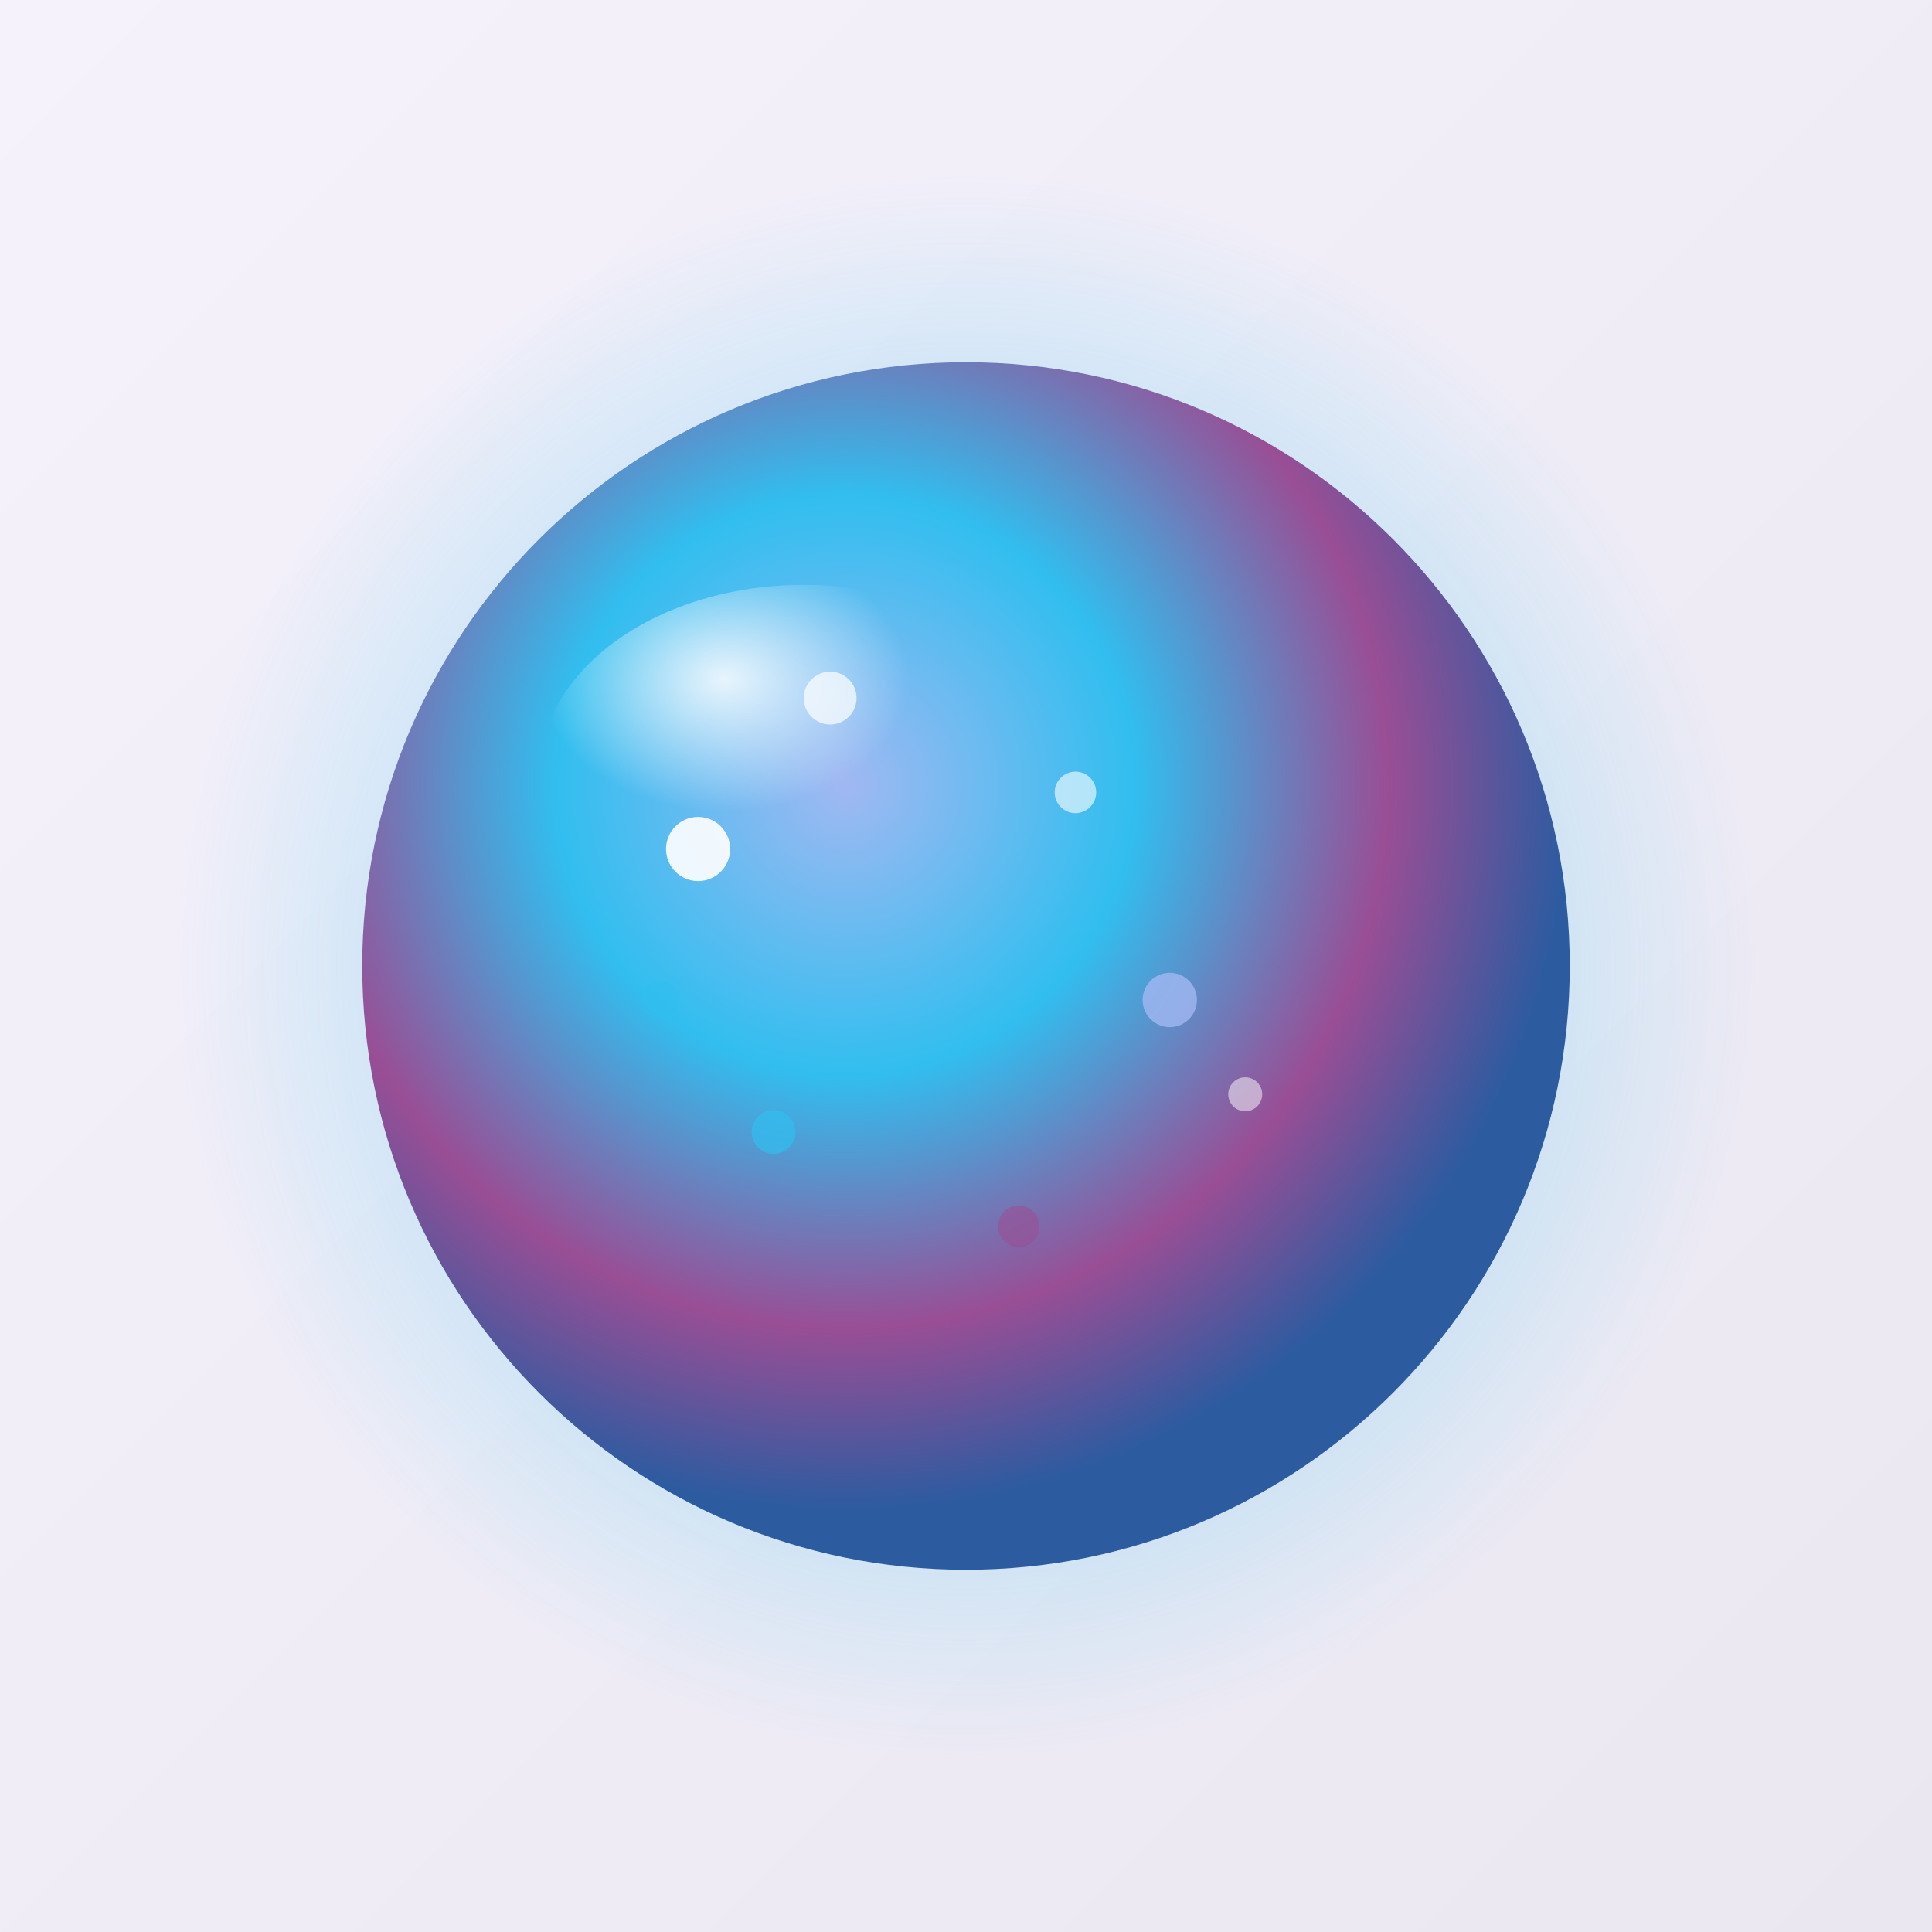
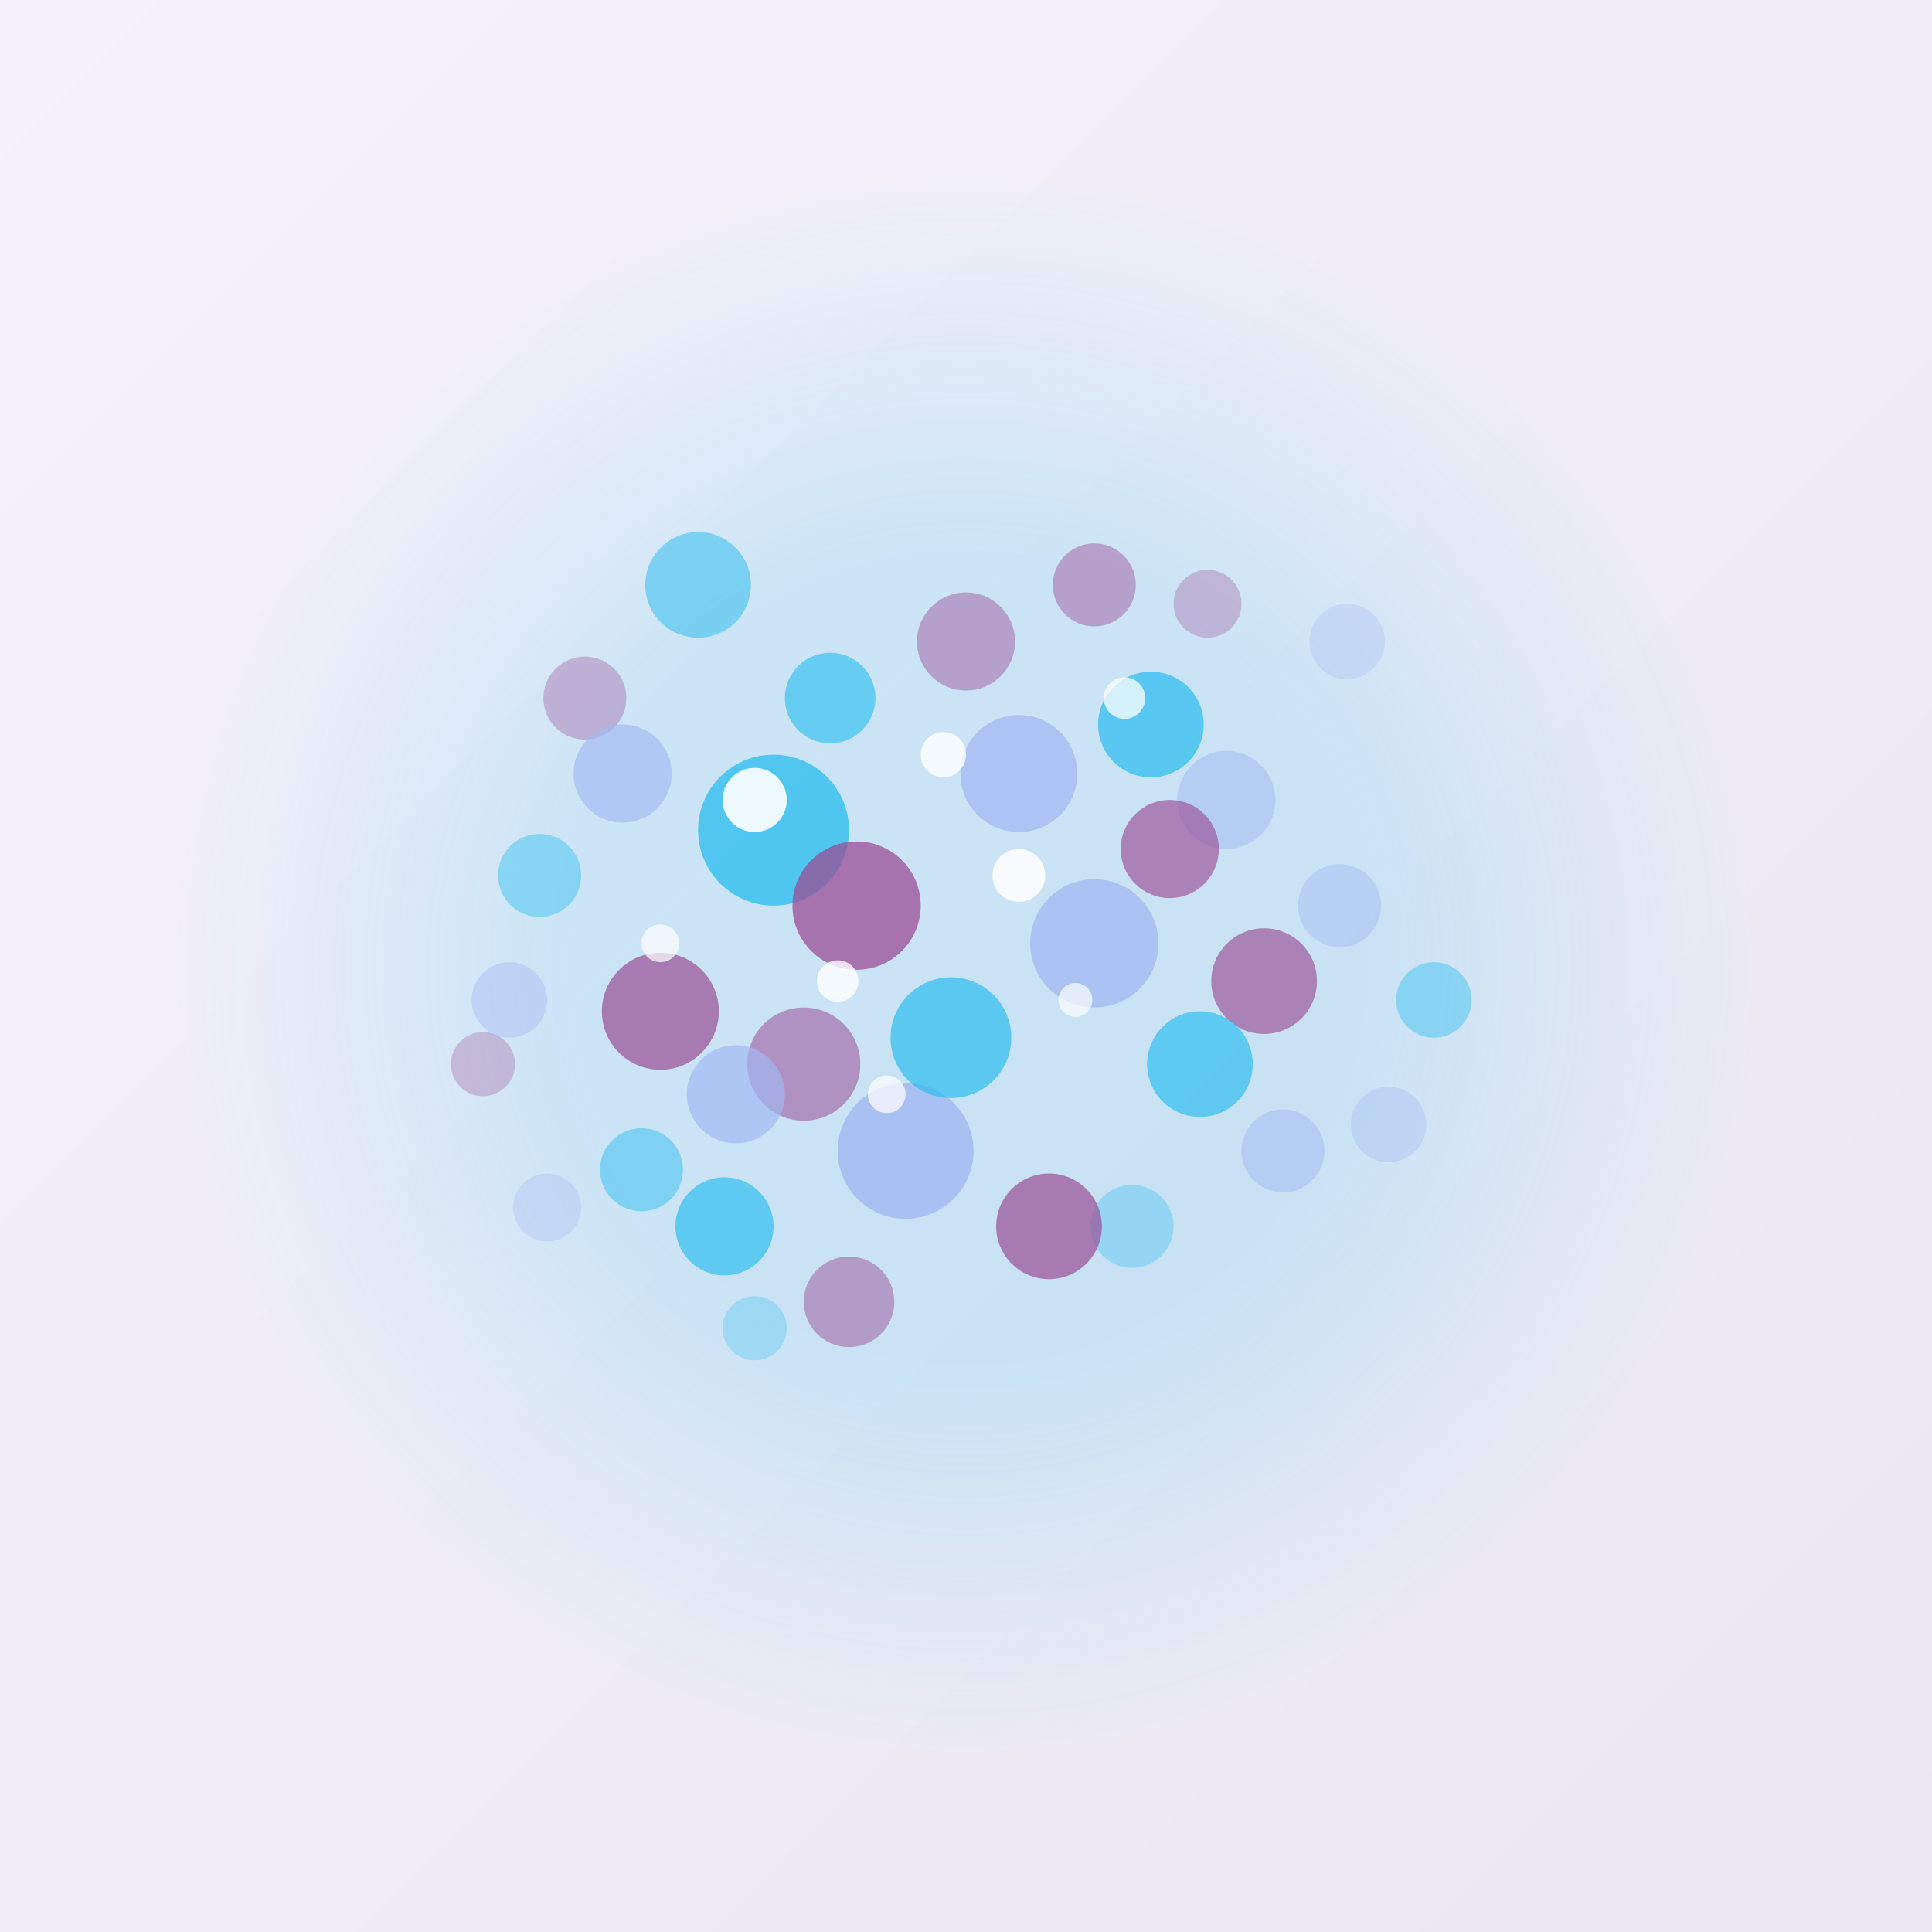
<svg xmlns="http://www.w3.org/2000/svg" viewBox="0 0 512 512">
  <defs>
-     <linearGradient id="bgGrad512" x1="0%" y1="0%" x2="100%" y2="100%">
+     <linearGradient id="bg512" x1="0%" y1="0%" x2="100%" y2="100%">
      <stop offset="0%" stop-color="#F5F2FC" />
      <stop offset="100%" stop-color="#EAE7F1" />
    </linearGradient>
-     <radialGradient id="orbGrad512" cx="40%" cy="35%" r="60%">
-       <stop offset="0%" stop-color="#A1B8F2" />
-       <stop offset="40%" stop-color="#31BEEF" />
-       <stop offset="75%" stop-color="#994E95" />
-       <stop offset="100%" stop-color="#2D5BA0" />
-     </radialGradient>
-     <radialGradient id="glowGrad512" cx="50%" cy="50%" r="50%">
-       <stop offset="60%" stop-color="#31BEEF" stop-opacity="0.25" />
+     <radialGradient id="glow512" cx="50%" cy="50%" r="50%">
+       <stop offset="50%" stop-color="#31BEEF" stop-opacity="0.2" />
      <stop offset="100%" stop-color="#31BEEF" stop-opacity="0" />
    </radialGradient>
-     <radialGradient id="shineGrad512" cx="35%" cy="25%" r="35%">
-       <stop offset="0%" stop-color="#FFFFFF" stop-opacity="0.85" />
-       <stop offset="100%" stop-color="#FFFFFF" stop-opacity="0" />
-     </radialGradient>
  </defs>
-   <rect width="512" height="512" fill="url(#bgGrad512)" />
-   <circle cx="256" cy="256" r="210" fill="url(#glowGrad512)" />
-   <circle cx="256" cy="256" r="160" fill="url(#orbGrad512)" />
-   <ellipse cx="213" cy="205" rx="70" ry="50" fill="url(#shineGrad512)" />
-   <circle cx="185" cy="225" r="8.5" fill="#FFFFFF" opacity="0.9" />
-   <circle cx="220" cy="185" r="7" fill="#FFFFFF" opacity="0.7" />
-   <circle cx="285" cy="210" r="5.5" fill="#FFFFFF" opacity="0.6" />
-   <circle cx="310" cy="265" r="7.2" fill="#A1B8F2" opacity="0.8" />
-   <circle cx="205" cy="300" r="5.8" fill="#31BEEF" opacity="0.7" />
-   <circle cx="270" cy="325" r="5.5" fill="#994E95" opacity="0.6" />
-   <circle cx="330" cy="290" r="4.5" fill="#FFFFFF" opacity="0.5" />
-   <circle cx="175" cy="265" r="5" fill="#31BEEF" opacity="0.6" />
+   <rect width="512" height="512" fill="url(#bg512)" />
+   <circle cx="256" cy="256" r="210" fill="url(#glow512)" />
+   <circle cx="155" cy="185" r="11" fill="#994E95" opacity="0.35" />
+   <circle cx="357" cy="170" r="10" fill="#A1B8F2" opacity="0.3" />
+   <circle cx="300" cy="325" r="11" fill="#31BEEF" opacity="0.35" />
+   <circle cx="128" cy="282" r="8.5" fill="#994E95" opacity="0.3" />
+   <circle cx="368" cy="298" r="10" fill="#A1B8F2" opacity="0.35" />
+   <circle cx="200" cy="352" r="8.5" fill="#31BEEF" opacity="0.3" />
+   <circle cx="320" cy="160" r="9" fill="#994E95" opacity="0.32" />
+   <circle cx="145" cy="320" r="9" fill="#A1B8F2" opacity="0.33" />
+   <circle cx="185" cy="155" r="14" fill="#31BEEF" opacity="0.55" />
+   <circle cx="325" cy="212" r="13" fill="#A1B8F2" opacity="0.5" />
+   <circle cx="213" cy="282" r="15" fill="#994E95" opacity="0.55" />
+   <circle cx="143" cy="232" r="11" fill="#31BEEF" opacity="0.45" />
+   <circle cx="340" cy="305" r="11" fill="#A1B8F2" opacity="0.5" />
+   <circle cx="256" cy="170" r="13" fill="#994E95" opacity="0.45" />
+   <circle cx="170" cy="310" r="11" fill="#31BEEF" opacity="0.5" />
+   <circle cx="355" cy="240" r="11" fill="#A1B8F2" opacity="0.45" />
+   <circle cx="225" cy="345" r="12" fill="#994E95" opacity="0.48" />
+   <circle cx="380" cy="265" r="10" fill="#31BEEF" opacity="0.45" />
+   <circle cx="135" cy="265" r="10" fill="#A1B8F2" opacity="0.42" />
+   <circle cx="290" cy="155" r="11" fill="#994E95" opacity="0.45" />
+   <circle cx="205" cy="220" r="20" fill="#31BEEF" opacity="0.8" />
+   <circle cx="290" cy="250" r="17" fill="#A1B8F2" opacity="0.75" />
+   <circle cx="175" cy="268" r="15.5" fill="#994E95" opacity="0.7" />
+   <circle cx="305" cy="192" r="14" fill="#31BEEF" opacity="0.75" />
+   <circle cx="240" cy="305" r="18" fill="#A1B8F2" opacity="0.8" />
+   <circle cx="335" cy="260" r="14" fill="#994E95" opacity="0.65" />
+   <circle cx="192" cy="325" r="13" fill="#31BEEF" opacity="0.7" />
+   <circle cx="270" cy="205" r="15.5" fill="#A1B8F2" opacity="0.75" />
+   <circle cx="227" cy="240" r="17" fill="#994E95" opacity="0.75" />
+   <circle cx="318" cy="282" r="14" fill="#31BEEF" opacity="0.7" />
+   <circle cx="165" cy="205" r="13" fill="#A1B8F2" opacity="0.65" />
+   <circle cx="278" cy="325" r="14" fill="#994E95" opacity="0.7" />
+   <circle cx="252" cy="275" r="16" fill="#31BEEF" opacity="0.72" />
+   <circle cx="195" cy="290" r="13" fill="#A1B8F2" opacity="0.68" />
+   <circle cx="310" cy="225" r="13" fill="#994E95" opacity="0.65" />
+   <circle cx="220" cy="185" r="12" fill="#31BEEF" opacity="0.65" />
+   <circle cx="200" cy="212" r="8.5" fill="#FFFFFF" opacity="0.9" />
+   <circle cx="270" cy="232" r="7" fill="#FFFFFF" opacity="0.85" />
+   <circle cx="222" cy="260" r="5.5" fill="#FFFFFF" opacity="0.8" />
+   <circle cx="298" cy="185" r="5.5" fill="#FFFFFF" opacity="0.75" />
+   <circle cx="175" cy="250" r="5" fill="#FFFFFF" opacity="0.7" />
+   <circle cx="250" cy="200" r="6" fill="#FFFFFF" opacity="0.8" />
+   <circle cx="235" cy="290" r="5" fill="#FFFFFF" opacity="0.72" />
+   <circle cx="285" cy="265" r="4.5" fill="#FFFFFF" opacity="0.68" />
</svg>
